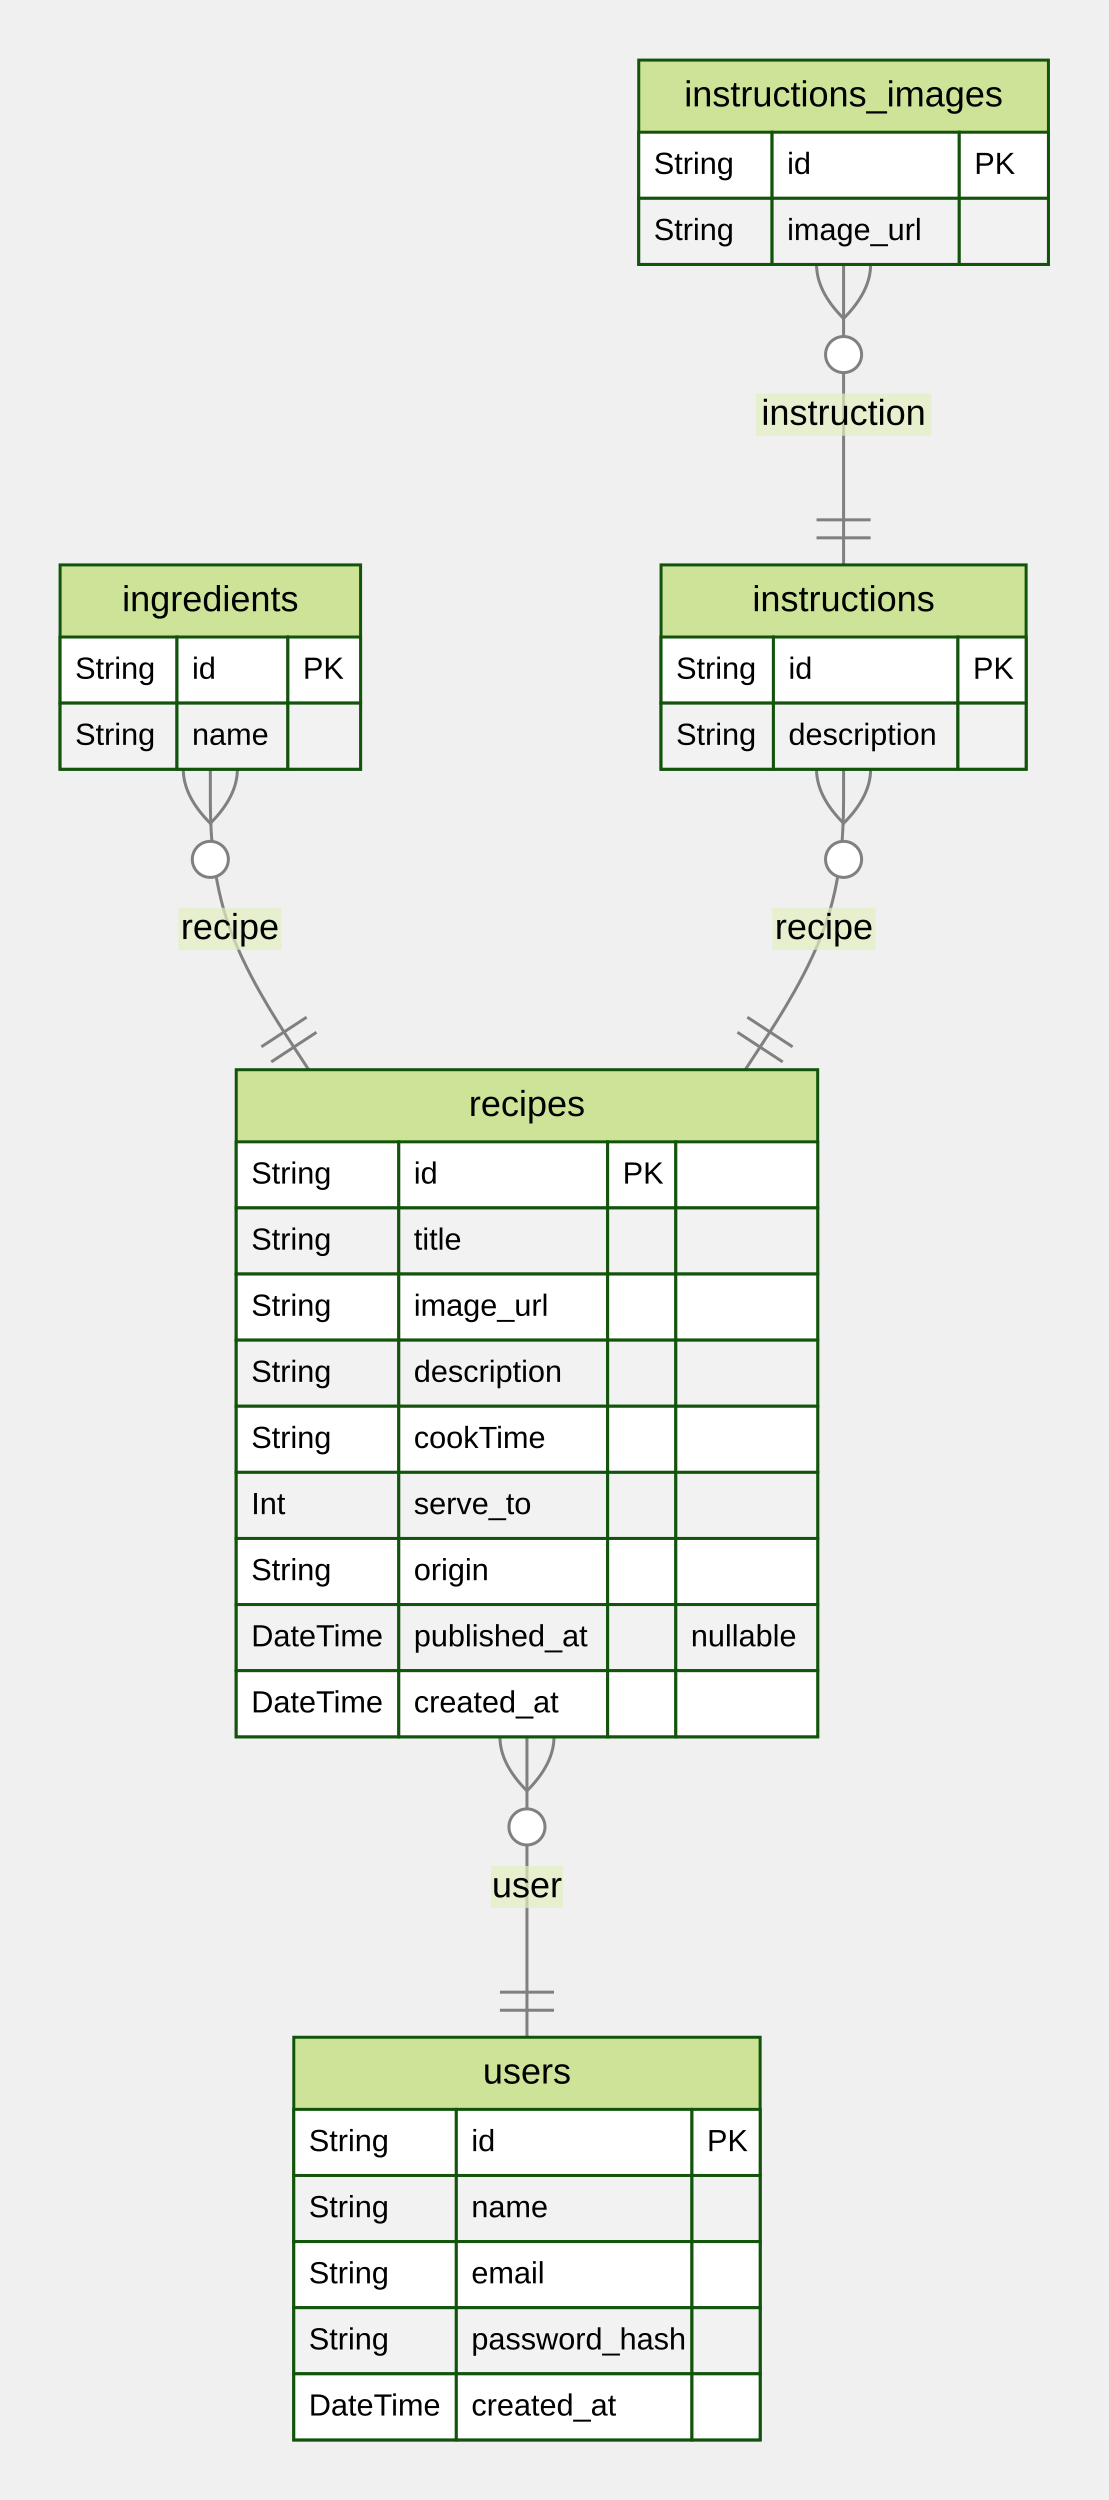
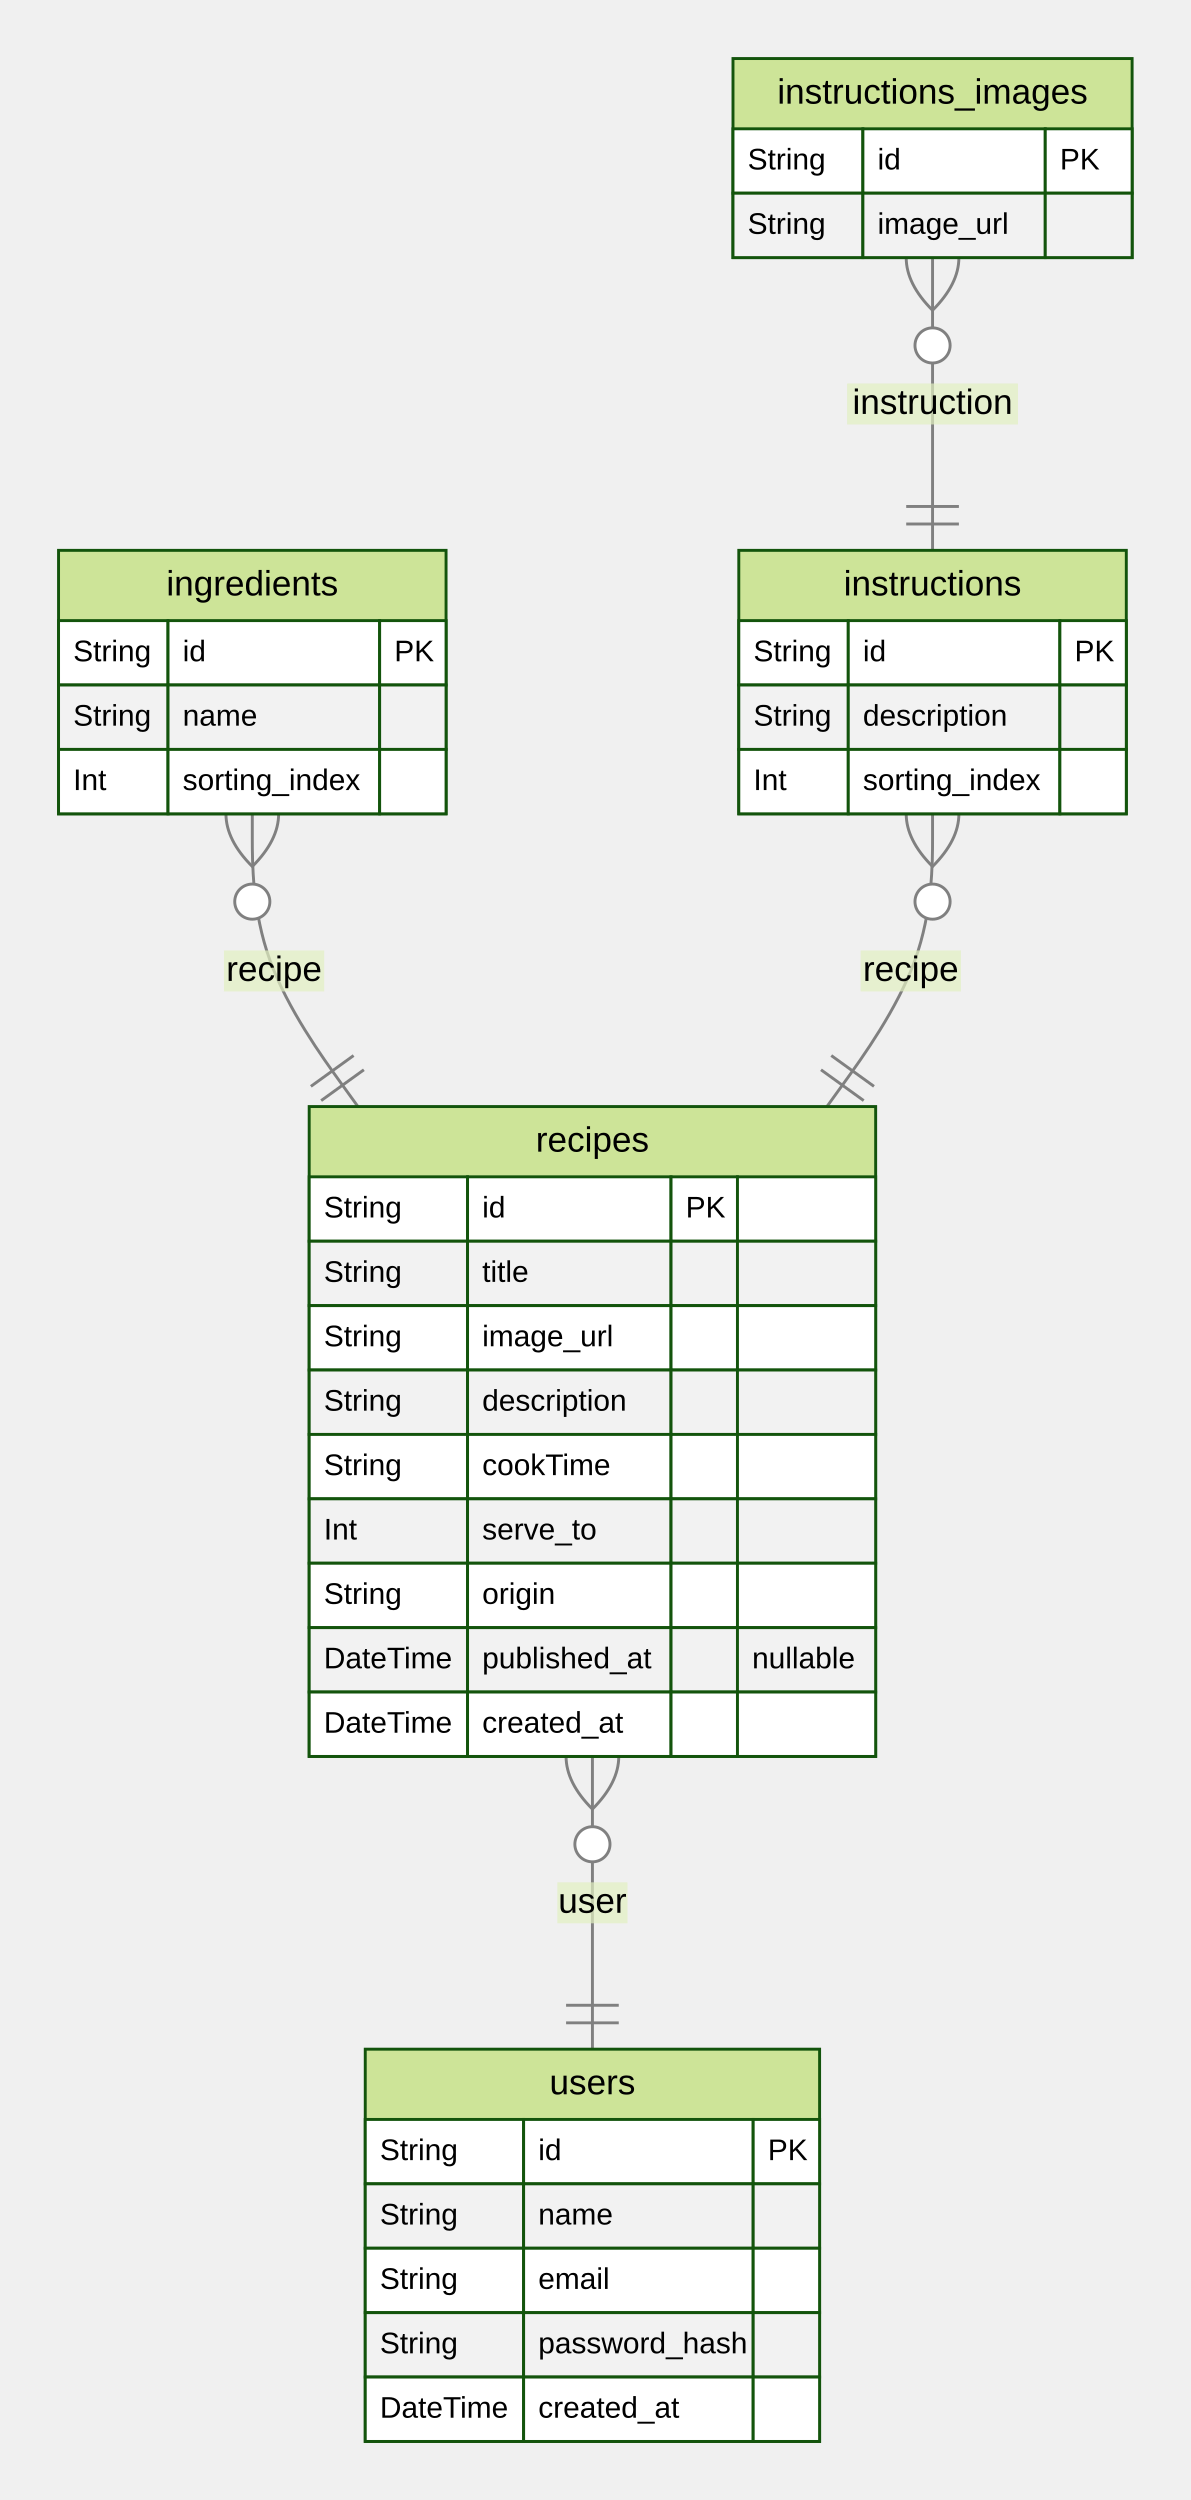
- <svg xmlns="http://www.w3.org/2000/svg" aria-roledescription="er" role="graphics-document document" viewBox="0 0 368.914 832" style="max-width: 368.914px; background-color: white;" width="100%" id="mermaid-0">
+ <svg xmlns="http://www.w3.org/2000/svg" aria-roledescription="er" role="graphics-document document" viewBox="0 0 406.728 854" style="max-width: 406.728px; background-color: white;" width="100%" id="mermaid-0">
  <style>#mermaid-0{font-family:"trebuchet ms",verdana,arial,sans-serif;font-size:16px;fill:#000000;}#mermaid-0 .error-icon{fill:#552222;}#mermaid-0 .error-text{fill:#552222;stroke:#552222;}#mermaid-0 .edge-thickness-normal{stroke-width:2px;}#mermaid-0 .edge-thickness-thick{stroke-width:3.5px;}#mermaid-0 .edge-pattern-solid{stroke-dasharray:0;}#mermaid-0 .edge-pattern-dashed{stroke-dasharray:3;}#mermaid-0 .edge-pattern-dotted{stroke-dasharray:2;}#mermaid-0 .marker{fill:#000000;stroke:#000000;}#mermaid-0 .marker.cross{stroke:#000000;}#mermaid-0 svg{font-family:"trebuchet ms",verdana,arial,sans-serif;font-size:16px;}#mermaid-0 .entityBox{fill:#cde498;stroke:#13540c;}#mermaid-0 .attributeBoxOdd{fill:#ffffff;stroke:#13540c;}#mermaid-0 .attributeBoxEven{fill:#f2f2f2;stroke:#13540c;}#mermaid-0 .relationshipLabelBox{fill:hsl(78.158, 58.462%, 84.51%);opacity:0.7;background-color:hsl(78.158, 58.462%, 84.51%);}#mermaid-0 .relationshipLabelBox rect{opacity:0.5;}#mermaid-0 .relationshipLine{stroke:#000000;}#mermaid-0 .entityTitleText{text-anchor:middle;font-size:18px;fill:#000000;}#mermaid-0 :root{--mermaid-font-family:"trebuchet ms",verdana,arial,sans-serif;}</style>
  <g />
  <defs>
    <marker orient="auto" markerHeight="18" markerWidth="18" refY="9" refX="0" id="ONLY_ONE_START">
      <path d="M9,0 L9,18 M15,0 L15,18" fill="none" stroke="gray" />
    </marker>
  </defs>
  <defs>
    <marker orient="auto" markerHeight="18" markerWidth="18" refY="9" refX="18" id="ONLY_ONE_END">
      <path d="M3,0 L3,18 M9,0 L9,18" fill="none" stroke="gray" />
    </marker>
  </defs>
  <defs>
    <marker orient="auto" markerHeight="18" markerWidth="30" refY="9" refX="0" id="ZERO_OR_ONE_START">
      <circle r="6" cy="9" cx="21" fill="white" stroke="gray" />
      <path d="M9,0 L9,18" fill="none" stroke="gray" />
    </marker>
  </defs>
  <defs>
    <marker orient="auto" markerHeight="18" markerWidth="30" refY="9" refX="30" id="ZERO_OR_ONE_END">
      <circle r="6" cy="9" cx="9" fill="white" stroke="gray" />
      <path d="M21,0 L21,18" fill="none" stroke="gray" />
    </marker>
  </defs>
  <defs>
    <marker orient="auto" markerHeight="36" markerWidth="45" refY="18" refX="18" id="ONE_OR_MORE_START">
      <path d="M0,18 Q 18,0 36,18 Q 18,36 0,18 M42,9 L42,27" fill="none" stroke="gray" />
    </marker>
  </defs>
  <defs>
    <marker orient="auto" markerHeight="36" markerWidth="45" refY="18" refX="27" id="ONE_OR_MORE_END">
      <path d="M3,9 L3,27 M9,18 Q27,0 45,18 Q27,36 9,18" fill="none" stroke="gray" />
    </marker>
  </defs>
  <defs>
    <marker orient="auto" markerHeight="36" markerWidth="57" refY="18" refX="18" id="ZERO_OR_MORE_START">
      <circle r="6" cy="18" cx="48" fill="white" stroke="gray" />
      <path d="M0,18 Q18,0 36,18 Q18,36 0,18" fill="none" stroke="gray" />
    </marker>
  </defs>
  <defs>
    <marker orient="auto" markerHeight="36" markerWidth="57" refY="18" refX="39" id="ZERO_OR_MORE_END">
      <circle r="6" cy="18" cx="9" fill="white" stroke="gray" />
      <path d="M21,18 Q39,0 57,18 Q39,36 21,18" fill="none" stroke="gray" />
    </marker>
  </defs>
-   <path style="stroke: gray; fill: none;" marker-start="url(#ZERO_OR_MORE_START)" marker-end="url(#ONLY_ONE_END)" d="M175.373,578L175.373,586.333C175.373,594.667,175.373,611.333,175.373,628C175.373,644.667,175.373,661.333,175.373,669.667L175.373,678" class="er relationshipLine" />
-   <path style="stroke: gray; fill: none;" marker-start="url(#ZERO_OR_MORE_START)" marker-end="url(#ONLY_ONE_END)" d="M70,256L70,264.333C70,272.667,70,289.333,75.454,306C80.908,322.667,91.816,339.333,97.27,347.667L102.724,356" class="er relationshipLine" />
-   <path style="stroke: gray; fill: none;" marker-start="url(#ZERO_OR_MORE_START)" marker-end="url(#ONLY_ONE_END)" d="M280.745,256L280.745,264.333C280.745,272.667,280.745,289.333,275.291,306C269.837,322.667,258.929,339.333,253.475,347.667L248.021,356" class="er relationshipLine" />
-   <path style="stroke: gray; fill: none;" marker-start="url(#ZERO_OR_MORE_START)" marker-end="url(#ONLY_ONE_END)" d="M280.745,88L280.745,96.333C280.745,104.667,280.745,121.333,280.745,138C280.745,154.667,280.745,171.333,280.745,179.667L280.745,188" class="er relationshipLine" />
-   <g transform="translate(97.77097,678 )" id="entity-users-33ae1e26-be31-5c1d-bf65-e859e9d0308e">
+   <path style="stroke: gray; fill: none;" marker-start="url(#ZERO_OR_MORE_START)" marker-end="url(#ONLY_ONE_END)" d="M202.373,600L202.373,608.333C202.373,616.667,202.373,633.333,202.373,650C202.373,666.667,202.373,683.333,202.373,691.667L202.373,700" class="er relationshipLine" />
+   <path style="stroke: gray; fill: none;" marker-start="url(#ZERO_OR_MORE_START)" marker-end="url(#ONLY_ONE_END)" d="M86.186,278L86.186,286.333C86.186,294.667,86.186,311.333,92.2,328C98.214,344.667,110.242,361.333,116.255,369.667L122.269,378" class="er relationshipLine" />
+   <path style="stroke: gray; fill: none;" marker-start="url(#ZERO_OR_MORE_START)" marker-end="url(#ONLY_ONE_END)" d="M318.559,278L318.559,286.333C318.559,294.667,318.559,311.333,312.546,328C306.532,344.667,294.504,361.333,288.49,369.667L282.477,378" class="er relationshipLine" />
+   <path style="stroke: gray; fill: none;" marker-start="url(#ZERO_OR_MORE_START)" marker-end="url(#ONLY_ONE_END)" d="M318.559,88L318.559,96.333C318.559,104.667,318.559,121.333,318.559,138C318.559,154.667,318.559,171.333,318.559,179.667L318.559,188" class="er relationshipLine" />
+   <g transform="translate(124.7712,700 )" id="entity-users-33ae1e26-be31-5c1d-bf65-e859e9d0308e">
    <rect height="134" width="155.203" y="0" x="0" class="er entityBox" />
    <text style="dominant-baseline: middle; text-anchor: middle; font-size: 12px;" transform="translate(77.60168,12)" y="0" x="0" id="text-entity-users-33ae1e26-be31-5c1d-bf65-e859e9d0308e" class="er entityLabel">users</text>
    <rect height="22" width="54.096" y="24" x="0" class="er attributeBoxOdd" />
    <text style="dominant-baseline: middle; font-size: 10.2px;" transform="translate(5,35)" y="0" x="0" id="text-entity-users-33ae1e26-be31-5c1d-bf65-e859e9d0308e-attr-1-type" class="er entityLabel">String</text>
    <rect height="22" width="78.42" y="24" x="54.096" class="er attributeBoxOdd" />
    <text style="dominant-baseline: middle; font-size: 10.2px;" transform="translate(59.09555,35)" y="0" x="0" id="text-entity-users-33ae1e26-be31-5c1d-bf65-e859e9d0308e-attr-1-name" class="er entityLabel">id</text>
    <rect height="22" width="22.688" y="24" x="132.516" class="er attributeBoxOdd" />
    <text style="dominant-baseline: middle; font-size: 10.2px;" transform="translate(137.5157,35)" y="0" x="0" id="text-entity-users-33ae1e26-be31-5c1d-bf65-e859e9d0308e-attr-1-key" class="er entityLabel">PK</text>
    <rect height="22" width="54.096" y="46" x="0" class="er attributeBoxEven" />
    <text style="dominant-baseline: middle; font-size: 10.2px;" transform="translate(5,57)" y="0" x="0" id="text-entity-users-33ae1e26-be31-5c1d-bf65-e859e9d0308e-attr-2-type" class="er entityLabel">String</text>
    <rect height="22" width="78.42" y="46" x="54.096" class="er attributeBoxEven" />
    <text style="dominant-baseline: middle; font-size: 10.2px;" transform="translate(59.09555,57)" y="0" x="0" id="text-entity-users-33ae1e26-be31-5c1d-bf65-e859e9d0308e-attr-2-name" class="er entityLabel">name</text>
    <rect height="22" width="22.688" y="46" x="132.516" class="er attributeBoxEven" />
    <text style="dominant-baseline: middle; font-size: 10.2px;" transform="translate(137.5157,57)" y="0" x="0" id="text-entity-users-33ae1e26-be31-5c1d-bf65-e859e9d0308e-attr-2-key" class="er entityLabel" />
    <rect height="22" width="54.096" y="68" x="0" class="er attributeBoxOdd" />
    <text style="dominant-baseline: middle; font-size: 10.2px;" transform="translate(5,79)" y="0" x="0" id="text-entity-users-33ae1e26-be31-5c1d-bf65-e859e9d0308e-attr-3-type" class="er entityLabel">String</text>
    <rect height="22" width="78.42" y="68" x="54.096" class="er attributeBoxOdd" />
    <text style="dominant-baseline: middle; font-size: 10.2px;" transform="translate(59.09555,79)" y="0" x="0" id="text-entity-users-33ae1e26-be31-5c1d-bf65-e859e9d0308e-attr-3-name" class="er entityLabel">email</text>
    <rect height="22" width="22.688" y="68" x="132.516" class="er attributeBoxOdd" />
    <text style="dominant-baseline: middle; font-size: 10.2px;" transform="translate(137.5157,79)" y="0" x="0" id="text-entity-users-33ae1e26-be31-5c1d-bf65-e859e9d0308e-attr-3-key" class="er entityLabel" />
    <rect height="22" width="54.096" y="90" x="0" class="er attributeBoxEven" />
    <text style="dominant-baseline: middle; font-size: 10.2px;" transform="translate(5,101)" y="0" x="0" id="text-entity-users-33ae1e26-be31-5c1d-bf65-e859e9d0308e-attr-4-type" class="er entityLabel">String</text>
    <rect height="22" width="78.42" y="90" x="54.096" class="er attributeBoxEven" />
    <text style="dominant-baseline: middle; font-size: 10.2px;" transform="translate(59.09555,101)" y="0" x="0" id="text-entity-users-33ae1e26-be31-5c1d-bf65-e859e9d0308e-attr-4-name" class="er entityLabel">password_hash</text>
    <rect height="22" width="22.688" y="90" x="132.516" class="er attributeBoxEven" />
    <text style="dominant-baseline: middle; font-size: 10.2px;" transform="translate(137.5157,101)" y="0" x="0" id="text-entity-users-33ae1e26-be31-5c1d-bf65-e859e9d0308e-attr-4-key" class="er entityLabel" />
    <rect height="22" width="54.096" y="112" x="0" class="er attributeBoxOdd" />
    <text style="dominant-baseline: middle; font-size: 10.2px;" transform="translate(5,123)" y="0" x="0" id="text-entity-users-33ae1e26-be31-5c1d-bf65-e859e9d0308e-attr-5-type" class="er entityLabel">DateTime</text>
    <rect height="22" width="78.42" y="112" x="54.096" class="er attributeBoxOdd" />
    <text style="dominant-baseline: middle; font-size: 10.2px;" transform="translate(59.09555,123)" y="0" x="0" id="text-entity-users-33ae1e26-be31-5c1d-bf65-e859e9d0308e-attr-5-name" class="er entityLabel">created_at</text>
    <rect height="22" width="22.688" y="112" x="132.516" class="er attributeBoxOdd" />
    <text style="dominant-baseline: middle; font-size: 10.2px;" transform="translate(137.5157,123)" y="0" x="0" id="text-entity-users-33ae1e26-be31-5c1d-bf65-e859e9d0308e-attr-5-key" class="er entityLabel" />
  </g>
-   <g transform="translate(78.61919,356 )" id="entity-recipes-a5ca788f-a331-5d10-85c8-bc4e94e9a03f">
+   <g transform="translate(105.6194,378 )" id="entity-recipes-a5ca788f-a331-5d10-85c8-bc4e94e9a03f">
    <rect height="222" width="193.507" y="0" x="0" class="er entityBox" />
    <text style="dominant-baseline: middle; text-anchor: middle; font-size: 12px;" transform="translate(96.75346,12)" y="0" x="0" id="text-entity-recipes-a5ca788f-a331-5d10-85c8-bc4e94e9a03f" class="er entityLabel">recipes</text>
    <rect height="22" width="54.096" y="24" x="0" class="er attributeBoxOdd" />
    <text style="dominant-baseline: middle; font-size: 10.2px;" transform="translate(5,35)" y="0" x="0" id="text-entity-recipes-a5ca788f-a331-5d10-85c8-bc4e94e9a03f-attr-1-type" class="er entityLabel">String</text>
    <rect height="22" width="69.511" y="24" x="54.096" class="er attributeBoxOdd" />
    <text style="dominant-baseline: middle; font-size: 10.2px;" transform="translate(59.09555,35)" y="0" x="0" id="text-entity-recipes-a5ca788f-a331-5d10-85c8-bc4e94e9a03f-attr-1-name" class="er entityLabel">id</text>
    <rect height="22" width="22.688" y="24" x="123.607" class="er attributeBoxOdd" />
    <text style="dominant-baseline: middle; font-size: 10.2px;" transform="translate(128.6067,35)" y="0" x="0" id="text-entity-recipes-a5ca788f-a331-5d10-85c8-bc4e94e9a03f-attr-1-key" class="er entityLabel">PK</text>
    <rect height="22" width="47.213" y="24" x="146.294" class="er attributeBoxOdd" />
    <text style="dominant-baseline: middle; font-size: 10.2px;" transform="translate(151.2944,35)" y="0" x="0" id="text-entity-recipes-a5ca788f-a331-5d10-85c8-bc4e94e9a03f-attr-1-comment" class="er entityLabel" />
    <rect height="22" width="54.096" y="46" x="0" class="er attributeBoxEven" />
    <text style="dominant-baseline: middle; font-size: 10.2px;" transform="translate(5,57)" y="0" x="0" id="text-entity-recipes-a5ca788f-a331-5d10-85c8-bc4e94e9a03f-attr-2-type" class="er entityLabel">String</text>
    <rect height="22" width="69.511" y="46" x="54.096" class="er attributeBoxEven" />
    <text style="dominant-baseline: middle; font-size: 10.2px;" transform="translate(59.09555,57)" y="0" x="0" id="text-entity-recipes-a5ca788f-a331-5d10-85c8-bc4e94e9a03f-attr-2-name" class="er entityLabel">title</text>
    <rect height="22" width="22.688" y="46" x="123.607" class="er attributeBoxEven" />
    <text style="dominant-baseline: middle; font-size: 10.2px;" transform="translate(128.6067,57)" y="0" x="0" id="text-entity-recipes-a5ca788f-a331-5d10-85c8-bc4e94e9a03f-attr-2-key" class="er entityLabel" />
    <rect height="22" width="47.213" y="46" x="146.294" class="er attributeBoxEven" />
    <text style="dominant-baseline: middle; font-size: 10.2px;" transform="translate(151.2944,57)" y="0" x="0" id="text-entity-recipes-a5ca788f-a331-5d10-85c8-bc4e94e9a03f-attr-2-comment" class="er entityLabel" />
    <rect height="22" width="54.096" y="68" x="0" class="er attributeBoxOdd" />
    <text style="dominant-baseline: middle; font-size: 10.2px;" transform="translate(5,79)" y="0" x="0" id="text-entity-recipes-a5ca788f-a331-5d10-85c8-bc4e94e9a03f-attr-3-type" class="er entityLabel">String</text>
    <rect height="22" width="69.511" y="68" x="54.096" class="er attributeBoxOdd" />
    <text style="dominant-baseline: middle; font-size: 10.2px;" transform="translate(59.09555,79)" y="0" x="0" id="text-entity-recipes-a5ca788f-a331-5d10-85c8-bc4e94e9a03f-attr-3-name" class="er entityLabel">image_url</text>
    <rect height="22" width="22.688" y="68" x="123.607" class="er attributeBoxOdd" />
    <text style="dominant-baseline: middle; font-size: 10.2px;" transform="translate(128.6067,79)" y="0" x="0" id="text-entity-recipes-a5ca788f-a331-5d10-85c8-bc4e94e9a03f-attr-3-key" class="er entityLabel" />
    <rect height="22" width="47.213" y="68" x="146.294" class="er attributeBoxOdd" />
    <text style="dominant-baseline: middle; font-size: 10.2px;" transform="translate(151.2944,79)" y="0" x="0" id="text-entity-recipes-a5ca788f-a331-5d10-85c8-bc4e94e9a03f-attr-3-comment" class="er entityLabel" />
    <rect height="22" width="54.096" y="90" x="0" class="er attributeBoxEven" />
    <text style="dominant-baseline: middle; font-size: 10.2px;" transform="translate(5,101)" y="0" x="0" id="text-entity-recipes-a5ca788f-a331-5d10-85c8-bc4e94e9a03f-attr-4-type" class="er entityLabel">String</text>
    <rect height="22" width="69.511" y="90" x="54.096" class="er attributeBoxEven" />
    <text style="dominant-baseline: middle; font-size: 10.2px;" transform="translate(59.09555,101)" y="0" x="0" id="text-entity-recipes-a5ca788f-a331-5d10-85c8-bc4e94e9a03f-attr-4-name" class="er entityLabel">description</text>
    <rect height="22" width="22.688" y="90" x="123.607" class="er attributeBoxEven" />
    <text style="dominant-baseline: middle; font-size: 10.2px;" transform="translate(128.6067,101)" y="0" x="0" id="text-entity-recipes-a5ca788f-a331-5d10-85c8-bc4e94e9a03f-attr-4-key" class="er entityLabel" />
    <rect height="22" width="47.213" y="90" x="146.294" class="er attributeBoxEven" />
    <text style="dominant-baseline: middle; font-size: 10.2px;" transform="translate(151.2944,101)" y="0" x="0" id="text-entity-recipes-a5ca788f-a331-5d10-85c8-bc4e94e9a03f-attr-4-comment" class="er entityLabel" />
    <rect height="22" width="54.096" y="112" x="0" class="er attributeBoxOdd" />
    <text style="dominant-baseline: middle; font-size: 10.2px;" transform="translate(5,123)" y="0" x="0" id="text-entity-recipes-a5ca788f-a331-5d10-85c8-bc4e94e9a03f-attr-5-type" class="er entityLabel">String</text>
    <rect height="22" width="69.511" y="112" x="54.096" class="er attributeBoxOdd" />
    <text style="dominant-baseline: middle; font-size: 10.2px;" transform="translate(59.09555,123)" y="0" x="0" id="text-entity-recipes-a5ca788f-a331-5d10-85c8-bc4e94e9a03f-attr-5-name" class="er entityLabel">cookTime</text>
    <rect height="22" width="22.688" y="112" x="123.607" class="er attributeBoxOdd" />
    <text style="dominant-baseline: middle; font-size: 10.2px;" transform="translate(128.6067,123)" y="0" x="0" id="text-entity-recipes-a5ca788f-a331-5d10-85c8-bc4e94e9a03f-attr-5-key" class="er entityLabel" />
    <rect height="22" width="47.213" y="112" x="146.294" class="er attributeBoxOdd" />
    <text style="dominant-baseline: middle; font-size: 10.2px;" transform="translate(151.2944,123)" y="0" x="0" id="text-entity-recipes-a5ca788f-a331-5d10-85c8-bc4e94e9a03f-attr-5-comment" class="er entityLabel" />
    <rect height="22" width="54.096" y="134" x="0" class="er attributeBoxEven" />
    <text style="dominant-baseline: middle; font-size: 10.2px;" transform="translate(5,145)" y="0" x="0" id="text-entity-recipes-a5ca788f-a331-5d10-85c8-bc4e94e9a03f-attr-6-type" class="er entityLabel">Int</text>
    <rect height="22" width="69.511" y="134" x="54.096" class="er attributeBoxEven" />
    <text style="dominant-baseline: middle; font-size: 10.2px;" transform="translate(59.09555,145)" y="0" x="0" id="text-entity-recipes-a5ca788f-a331-5d10-85c8-bc4e94e9a03f-attr-6-name" class="er entityLabel">serve_to</text>
    <rect height="22" width="22.688" y="134" x="123.607" class="er attributeBoxEven" />
    <text style="dominant-baseline: middle; font-size: 10.2px;" transform="translate(128.6067,145)" y="0" x="0" id="text-entity-recipes-a5ca788f-a331-5d10-85c8-bc4e94e9a03f-attr-6-key" class="er entityLabel" />
    <rect height="22" width="47.213" y="134" x="146.294" class="er attributeBoxEven" />
    <text style="dominant-baseline: middle; font-size: 10.2px;" transform="translate(151.2944,145)" y="0" x="0" id="text-entity-recipes-a5ca788f-a331-5d10-85c8-bc4e94e9a03f-attr-6-comment" class="er entityLabel" />
    <rect height="22" width="54.096" y="156" x="0" class="er attributeBoxOdd" />
    <text style="dominant-baseline: middle; font-size: 10.2px;" transform="translate(5,167)" y="0" x="0" id="text-entity-recipes-a5ca788f-a331-5d10-85c8-bc4e94e9a03f-attr-7-type" class="er entityLabel">String</text>
    <rect height="22" width="69.511" y="156" x="54.096" class="er attributeBoxOdd" />
    <text style="dominant-baseline: middle; font-size: 10.2px;" transform="translate(59.09555,167)" y="0" x="0" id="text-entity-recipes-a5ca788f-a331-5d10-85c8-bc4e94e9a03f-attr-7-name" class="er entityLabel">origin</text>
    <rect height="22" width="22.688" y="156" x="123.607" class="er attributeBoxOdd" />
    <text style="dominant-baseline: middle; font-size: 10.2px;" transform="translate(128.6067,167)" y="0" x="0" id="text-entity-recipes-a5ca788f-a331-5d10-85c8-bc4e94e9a03f-attr-7-key" class="er entityLabel" />
    <rect height="22" width="47.213" y="156" x="146.294" class="er attributeBoxOdd" />
    <text style="dominant-baseline: middle; font-size: 10.2px;" transform="translate(151.2944,167)" y="0" x="0" id="text-entity-recipes-a5ca788f-a331-5d10-85c8-bc4e94e9a03f-attr-7-comment" class="er entityLabel" />
    <rect height="22" width="54.096" y="178" x="0" class="er attributeBoxEven" />
    <text style="dominant-baseline: middle; font-size: 10.2px;" transform="translate(5,189)" y="0" x="0" id="text-entity-recipes-a5ca788f-a331-5d10-85c8-bc4e94e9a03f-attr-8-type" class="er entityLabel">DateTime</text>
    <rect height="22" width="69.511" y="178" x="54.096" class="er attributeBoxEven" />
    <text style="dominant-baseline: middle; font-size: 10.2px;" transform="translate(59.09555,189)" y="0" x="0" id="text-entity-recipes-a5ca788f-a331-5d10-85c8-bc4e94e9a03f-attr-8-name" class="er entityLabel">published_at</text>
    <rect height="22" width="22.688" y="178" x="123.607" class="er attributeBoxEven" />
    <text style="dominant-baseline: middle; font-size: 10.2px;" transform="translate(128.6067,189)" y="0" x="0" id="text-entity-recipes-a5ca788f-a331-5d10-85c8-bc4e94e9a03f-attr-8-key" class="er entityLabel" />
    <rect height="22" width="47.213" y="178" x="146.294" class="er attributeBoxEven" />
    <text style="dominant-baseline: middle; font-size: 10.2px;" transform="translate(151.2944,189)" y="0" x="0" id="text-entity-recipes-a5ca788f-a331-5d10-85c8-bc4e94e9a03f-attr-8-comment" class="er entityLabel">nullable</text>
    <rect height="22" width="54.096" y="200" x="0" class="er attributeBoxOdd" />
    <text style="dominant-baseline: middle; font-size: 10.2px;" transform="translate(5,211)" y="0" x="0" id="text-entity-recipes-a5ca788f-a331-5d10-85c8-bc4e94e9a03f-attr-9-type" class="er entityLabel">DateTime</text>
    <rect height="22" width="69.511" y="200" x="54.096" class="er attributeBoxOdd" />
    <text style="dominant-baseline: middle; font-size: 10.2px;" transform="translate(59.09555,211)" y="0" x="0" id="text-entity-recipes-a5ca788f-a331-5d10-85c8-bc4e94e9a03f-attr-9-name" class="er entityLabel">created_at</text>
    <rect height="22" width="22.688" y="200" x="123.607" class="er attributeBoxOdd" />
    <text style="dominant-baseline: middle; font-size: 10.2px;" transform="translate(128.6067,211)" y="0" x="0" id="text-entity-recipes-a5ca788f-a331-5d10-85c8-bc4e94e9a03f-attr-9-key" class="er entityLabel" />
    <rect height="22" width="47.213" y="200" x="146.294" class="er attributeBoxOdd" />
    <text style="dominant-baseline: middle; font-size: 10.2px;" transform="translate(151.2944,211)" y="0" x="0" id="text-entity-recipes-a5ca788f-a331-5d10-85c8-bc4e94e9a03f-attr-9-comment" class="er entityLabel" />
  </g>
  <g transform="translate(20,188 )" id="entity-ingredients-dfe1a7c5-69b2-5c12-85c0-2b122290a70f">
-     <rect height="68" width="100" y="0" x="0" class="er entityBox" />
-     <text style="dominant-baseline: middle; text-anchor: middle; font-size: 12px;" transform="translate(50,12)" y="0" x="0" id="text-entity-ingredients-dfe1a7c5-69b2-5c12-85c0-2b122290a70f" class="er entityLabel">ingredients</text>
-     <rect height="22" width="38.902" y="24" x="0" class="er attributeBoxOdd" />
+     <rect height="90" width="132.373" y="0" x="0" class="er entityBox" />
+     <text style="dominant-baseline: middle; text-anchor: middle; font-size: 12px;" transform="translate(66.18645,12)" y="0" x="0" id="text-entity-ingredients-dfe1a7c5-69b2-5c12-85c0-2b122290a70f" class="er entityLabel">ingredients</text>
+     <rect height="22" width="37.396" y="24" x="0" class="er attributeBoxOdd" />
    <text style="dominant-baseline: middle; font-size: 10.2px;" transform="translate(5,35)" y="0" x="0" id="text-entity-ingredients-dfe1a7c5-69b2-5c12-85c0-2b122290a70f-attr-1-type" class="er entityLabel">String</text>
-     <rect height="22" width="36.905" y="24" x="38.902" class="er attributeBoxOdd" />
-     <text style="dominant-baseline: middle; font-size: 10.2px;" transform="translate(43.90184,35)" y="0" x="0" id="text-entity-ingredients-dfe1a7c5-69b2-5c12-85c0-2b122290a70f-attr-1-name" class="er entityLabel">id</text>
-     <rect height="22" width="24.193" y="24" x="75.807" class="er attributeBoxOdd" />
-     <text style="dominant-baseline: middle; font-size: 10.2px;" transform="translate(80.80653,35)" y="0" x="0" id="text-entity-ingredients-dfe1a7c5-69b2-5c12-85c0-2b122290a70f-attr-1-key" class="er entityLabel">PK</text>
-     <rect height="22" width="38.902" y="46" x="0" class="er attributeBoxEven" />
+     <rect height="22" width="72.289" y="24" x="37.396" class="er attributeBoxOdd" />
+     <text style="dominant-baseline: middle; font-size: 10.2px;" transform="translate(42.39606,35)" y="0" x="0" id="text-entity-ingredients-dfe1a7c5-69b2-5c12-85c0-2b122290a70f-attr-1-name" class="er entityLabel">id</text>
+     <rect height="22" width="22.688" y="24" x="109.685" class="er attributeBoxOdd" />
+     <text style="dominant-baseline: middle; font-size: 10.2px;" transform="translate(114.6852,35)" y="0" x="0" id="text-entity-ingredients-dfe1a7c5-69b2-5c12-85c0-2b122290a70f-attr-1-key" class="er entityLabel">PK</text>
+     <rect height="22" width="37.396" y="46" x="0" class="er attributeBoxEven" />
    <text style="dominant-baseline: middle; font-size: 10.2px;" transform="translate(5,57)" y="0" x="0" id="text-entity-ingredients-dfe1a7c5-69b2-5c12-85c0-2b122290a70f-attr-2-type" class="er entityLabel">String</text>
-     <rect height="22" width="36.905" y="46" x="38.902" class="er attributeBoxEven" />
-     <text style="dominant-baseline: middle; font-size: 10.2px;" transform="translate(43.90184,57)" y="0" x="0" id="text-entity-ingredients-dfe1a7c5-69b2-5c12-85c0-2b122290a70f-attr-2-name" class="er entityLabel">name</text>
-     <rect height="22" width="24.193" y="46" x="75.807" class="er attributeBoxEven" />
-     <text style="dominant-baseline: middle; font-size: 10.2px;" transform="translate(80.80653,57)" y="0" x="0" id="text-entity-ingredients-dfe1a7c5-69b2-5c12-85c0-2b122290a70f-attr-2-key" class="er entityLabel" />
-   </g>
-   <g transform="translate(220,188 )" id="entity-instructions-5795d2fb-3a34-5547-9eaf-cf482790a572">
-     <rect height="68" width="121.491" y="0" x="0" class="er entityBox" />
-     <text style="dominant-baseline: middle; text-anchor: middle; font-size: 12px;" transform="translate(60.74529,12)" y="0" x="0" id="text-entity-instructions-5795d2fb-3a34-5547-9eaf-cf482790a572" class="er entityLabel">instructions</text>
+     <rect height="22" width="72.289" y="46" x="37.396" class="er attributeBoxEven" />
+     <text style="dominant-baseline: middle; font-size: 10.2px;" transform="translate(42.39606,57)" y="0" x="0" id="text-entity-ingredients-dfe1a7c5-69b2-5c12-85c0-2b122290a70f-attr-2-name" class="er entityLabel">name</text>
+     <rect height="22" width="22.688" y="46" x="109.685" class="er attributeBoxEven" />
+     <text style="dominant-baseline: middle; font-size: 10.2px;" transform="translate(114.6852,57)" y="0" x="0" id="text-entity-ingredients-dfe1a7c5-69b2-5c12-85c0-2b122290a70f-attr-2-key" class="er entityLabel" />
+     <rect height="22" width="37.396" y="68" x="0" class="er attributeBoxOdd" />
+     <text style="dominant-baseline: middle; font-size: 10.2px;" transform="translate(5,79)" y="0" x="0" id="text-entity-ingredients-dfe1a7c5-69b2-5c12-85c0-2b122290a70f-attr-3-type" class="er entityLabel">Int</text>
+     <rect height="22" width="72.289" y="68" x="37.396" class="er attributeBoxOdd" />
+     <text style="dominant-baseline: middle; font-size: 10.2px;" transform="translate(42.39606,79)" y="0" x="0" id="text-entity-ingredients-dfe1a7c5-69b2-5c12-85c0-2b122290a70f-attr-3-name" class="er entityLabel">sorting_index</text>
+     <rect height="22" width="22.688" y="68" x="109.685" class="er attributeBoxOdd" />
+     <text style="dominant-baseline: middle; font-size: 10.2px;" transform="translate(114.6852,79)" y="0" x="0" id="text-entity-ingredients-dfe1a7c5-69b2-5c12-85c0-2b122290a70f-attr-3-key" class="er entityLabel" />
+   </g>
+   <g transform="translate(252.3729,188 )" id="entity-instructions-5795d2fb-3a34-5547-9eaf-cf482790a572">
+     <rect height="90" width="132.373" y="0" x="0" class="er entityBox" />
+     <text style="dominant-baseline: middle; text-anchor: middle; font-size: 12px;" transform="translate(66.18645,12)" y="0" x="0" id="text-entity-instructions-5795d2fb-3a34-5547-9eaf-cf482790a572" class="er entityLabel">instructions</text>
    <rect height="22" width="37.396" y="24" x="0" class="er attributeBoxOdd" />
    <text style="dominant-baseline: middle; font-size: 10.2px;" transform="translate(5,35)" y="0" x="0" id="text-entity-instructions-5795d2fb-3a34-5547-9eaf-cf482790a572-attr-1-type" class="er entityLabel">String</text>
-     <rect height="22" width="61.407" y="24" x="37.396" class="er attributeBoxOdd" />
+     <rect height="22" width="72.289" y="24" x="37.396" class="er attributeBoxOdd" />
    <text style="dominant-baseline: middle; font-size: 10.2px;" transform="translate(42.39606,35)" y="0" x="0" id="text-entity-instructions-5795d2fb-3a34-5547-9eaf-cf482790a572-attr-1-name" class="er entityLabel">id</text>
-     <rect height="22" width="22.688" y="24" x="98.803" class="er attributeBoxOdd" />
-     <text style="dominant-baseline: middle; font-size: 10.2px;" transform="translate(103.8029,35)" y="0" x="0" id="text-entity-instructions-5795d2fb-3a34-5547-9eaf-cf482790a572-attr-1-key" class="er entityLabel">PK</text>
+     <rect height="22" width="22.688" y="24" x="109.685" class="er attributeBoxOdd" />
+     <text style="dominant-baseline: middle; font-size: 10.2px;" transform="translate(114.6852,35)" y="0" x="0" id="text-entity-instructions-5795d2fb-3a34-5547-9eaf-cf482790a572-attr-1-key" class="er entityLabel">PK</text>
    <rect height="22" width="37.396" y="46" x="0" class="er attributeBoxEven" />
    <text style="dominant-baseline: middle; font-size: 10.2px;" transform="translate(5,57)" y="0" x="0" id="text-entity-instructions-5795d2fb-3a34-5547-9eaf-cf482790a572-attr-2-type" class="er entityLabel">String</text>
-     <rect height="22" width="61.407" y="46" x="37.396" class="er attributeBoxEven" />
+     <rect height="22" width="72.289" y="46" x="37.396" class="er attributeBoxEven" />
    <text style="dominant-baseline: middle; font-size: 10.2px;" transform="translate(42.39606,57)" y="0" x="0" id="text-entity-instructions-5795d2fb-3a34-5547-9eaf-cf482790a572-attr-2-name" class="er entityLabel">description</text>
-     <rect height="22" width="22.688" y="46" x="98.803" class="er attributeBoxEven" />
-     <text style="dominant-baseline: middle; font-size: 10.2px;" transform="translate(103.8029,57)" y="0" x="0" id="text-entity-instructions-5795d2fb-3a34-5547-9eaf-cf482790a572-attr-2-key" class="er entityLabel" />
-   </g>
-   <g transform="translate(212.5763,20 )" id="entity-instructionsimages-578cc592-500c-5f68-aa4d-de4c59a0134f">
+     <rect height="22" width="22.688" y="46" x="109.685" class="er attributeBoxEven" />
+     <text style="dominant-baseline: middle; font-size: 10.2px;" transform="translate(114.6852,57)" y="0" x="0" id="text-entity-instructions-5795d2fb-3a34-5547-9eaf-cf482790a572-attr-2-key" class="er entityLabel" />
+     <rect height="22" width="37.396" y="68" x="0" class="er attributeBoxOdd" />
+     <text style="dominant-baseline: middle; font-size: 10.2px;" transform="translate(5,79)" y="0" x="0" id="text-entity-instructions-5795d2fb-3a34-5547-9eaf-cf482790a572-attr-3-type" class="er entityLabel">Int</text>
+     <rect height="22" width="72.289" y="68" x="37.396" class="er attributeBoxOdd" />
+     <text style="dominant-baseline: middle; font-size: 10.2px;" transform="translate(42.39606,79)" y="0" x="0" id="text-entity-instructions-5795d2fb-3a34-5547-9eaf-cf482790a572-attr-3-name" class="er entityLabel">sorting_index</text>
+     <rect height="22" width="22.688" y="68" x="109.685" class="er attributeBoxOdd" />
+     <text style="dominant-baseline: middle; font-size: 10.2px;" transform="translate(114.6852,79)" y="0" x="0" id="text-entity-instructions-5795d2fb-3a34-5547-9eaf-cf482790a572-attr-3-key" class="er entityLabel" />
+   </g>
+   <g transform="translate(250.3904,20 )" id="entity-instructionsimages-578cc592-500c-5f68-aa4d-de4c59a0134f">
    <rect height="68" width="136.338" y="0" x="0" class="er entityBox" />
    <text style="dominant-baseline: middle; text-anchor: middle; font-size: 12px;" transform="translate(68.16895,12)" y="0" x="0" id="text-entity-instructionsimages-578cc592-500c-5f68-aa4d-de4c59a0134f" class="er entityLabel">instructions_images</text>
    <rect height="22" width="44.377" y="24" x="0" class="er attributeBoxOdd" />
    <text style="dominant-baseline: middle; font-size: 10.2px;" transform="translate(5,35)" y="0" x="0" id="text-entity-instructionsimages-578cc592-500c-5f68-aa4d-de4c59a0134f-attr-1-type" class="er entityLabel">String</text>
    <rect height="22" width="62.293" y="24" x="44.377" class="er attributeBoxOdd" />
    <text style="dominant-baseline: middle; font-size: 10.2px;" transform="translate(49.37661,35)" y="0" x="0" id="text-entity-instructionsimages-578cc592-500c-5f68-aa4d-de4c59a0134f-attr-1-name" class="er entityLabel">id</text>
    <rect height="22" width="29.668" y="24" x="106.67" class="er attributeBoxOdd" />
    <text style="dominant-baseline: middle; font-size: 10.2px;" transform="translate(111.6697,35)" y="0" x="0" id="text-entity-instructionsimages-578cc592-500c-5f68-aa4d-de4c59a0134f-attr-1-key" class="er entityLabel">PK</text>
    <rect height="22" width="44.377" y="46" x="0" class="er attributeBoxEven" />
    <text style="dominant-baseline: middle; font-size: 10.2px;" transform="translate(5,57)" y="0" x="0" id="text-entity-instructionsimages-578cc592-500c-5f68-aa4d-de4c59a0134f-attr-2-type" class="er entityLabel">String</text>
    <rect height="22" width="62.293" y="46" x="44.377" class="er attributeBoxEven" />
    <text style="dominant-baseline: middle; font-size: 10.2px;" transform="translate(49.37661,57)" y="0" x="0" id="text-entity-instructionsimages-578cc592-500c-5f68-aa4d-de4c59a0134f-attr-2-name" class="er entityLabel">image_url</text>
    <rect height="22" width="29.668" y="46" x="106.67" class="er attributeBoxEven" />
    <text style="dominant-baseline: middle; font-size: 10.2px;" transform="translate(111.6697,57)" y="0" x="0" id="text-entity-instructionsimages-578cc592-500c-5f68-aa4d-de4c59a0134f-attr-2-key" class="er entityLabel" />
  </g>
-   <rect height="14" width="23.959" y="621" x="163.393" class="er relationshipLabelBox" />
-   <text style="text-anchor: middle; dominant-baseline: middle; font-size: 12px;" y="628" x="175.373" id="rel1" class="er relationshipLabel">user</text>
-   <rect height="14" width="34.258" y="302.111" x="59.405" class="er relationshipLabelBox" />
-   <text style="text-anchor: middle; dominant-baseline: middle; font-size: 12px;" y="309.111" x="76.534" id="rel2" class="er relationshipLabel">recipe</text>
-   <rect height="14" width="34.258" y="302.111" x="257.083" class="er relationshipLabelBox" />
-   <text style="text-anchor: middle; dominant-baseline: middle; font-size: 12px;" y="309.111" x="274.212" id="rel3" class="er relationshipLabel">recipe</text>
-   <rect height="14" width="58.375" y="131" x="251.558" class="er relationshipLabelBox" />
-   <text style="text-anchor: middle; dominant-baseline: middle; font-size: 12px;" y="138" x="280.745" id="rel4" class="er relationshipLabel">instruction</text>
+   <rect height="14" width="23.959" y="643" x="190.393" class="er relationshipLabelBox" />
+   <text style="text-anchor: middle; dominant-baseline: middle; font-size: 12px;" y="650" x="202.373" id="rel1" class="er relationshipLabel">user</text>
+   <rect height="14" width="34.258" y="324.678" x="76.493" class="er relationshipLabelBox" />
+   <text style="text-anchor: middle; dominant-baseline: middle; font-size: 12px;" y="331.678" x="93.622" id="rel2" class="er relationshipLabel">recipe</text>
+   <rect height="14" width="34.258" y="324.678" x="293.995" class="er relationshipLabelBox" />
+   <text style="text-anchor: middle; dominant-baseline: middle; font-size: 12px;" y="331.678" x="311.124" id="rel3" class="er relationshipLabel">recipe</text>
+   <rect height="14" width="58.375" y="131" x="289.372" class="er relationshipLabelBox" />
+   <text style="text-anchor: middle; dominant-baseline: middle; font-size: 12px;" y="138" x="318.559" id="rel4" class="er relationshipLabel">instruction</text>
</svg>
